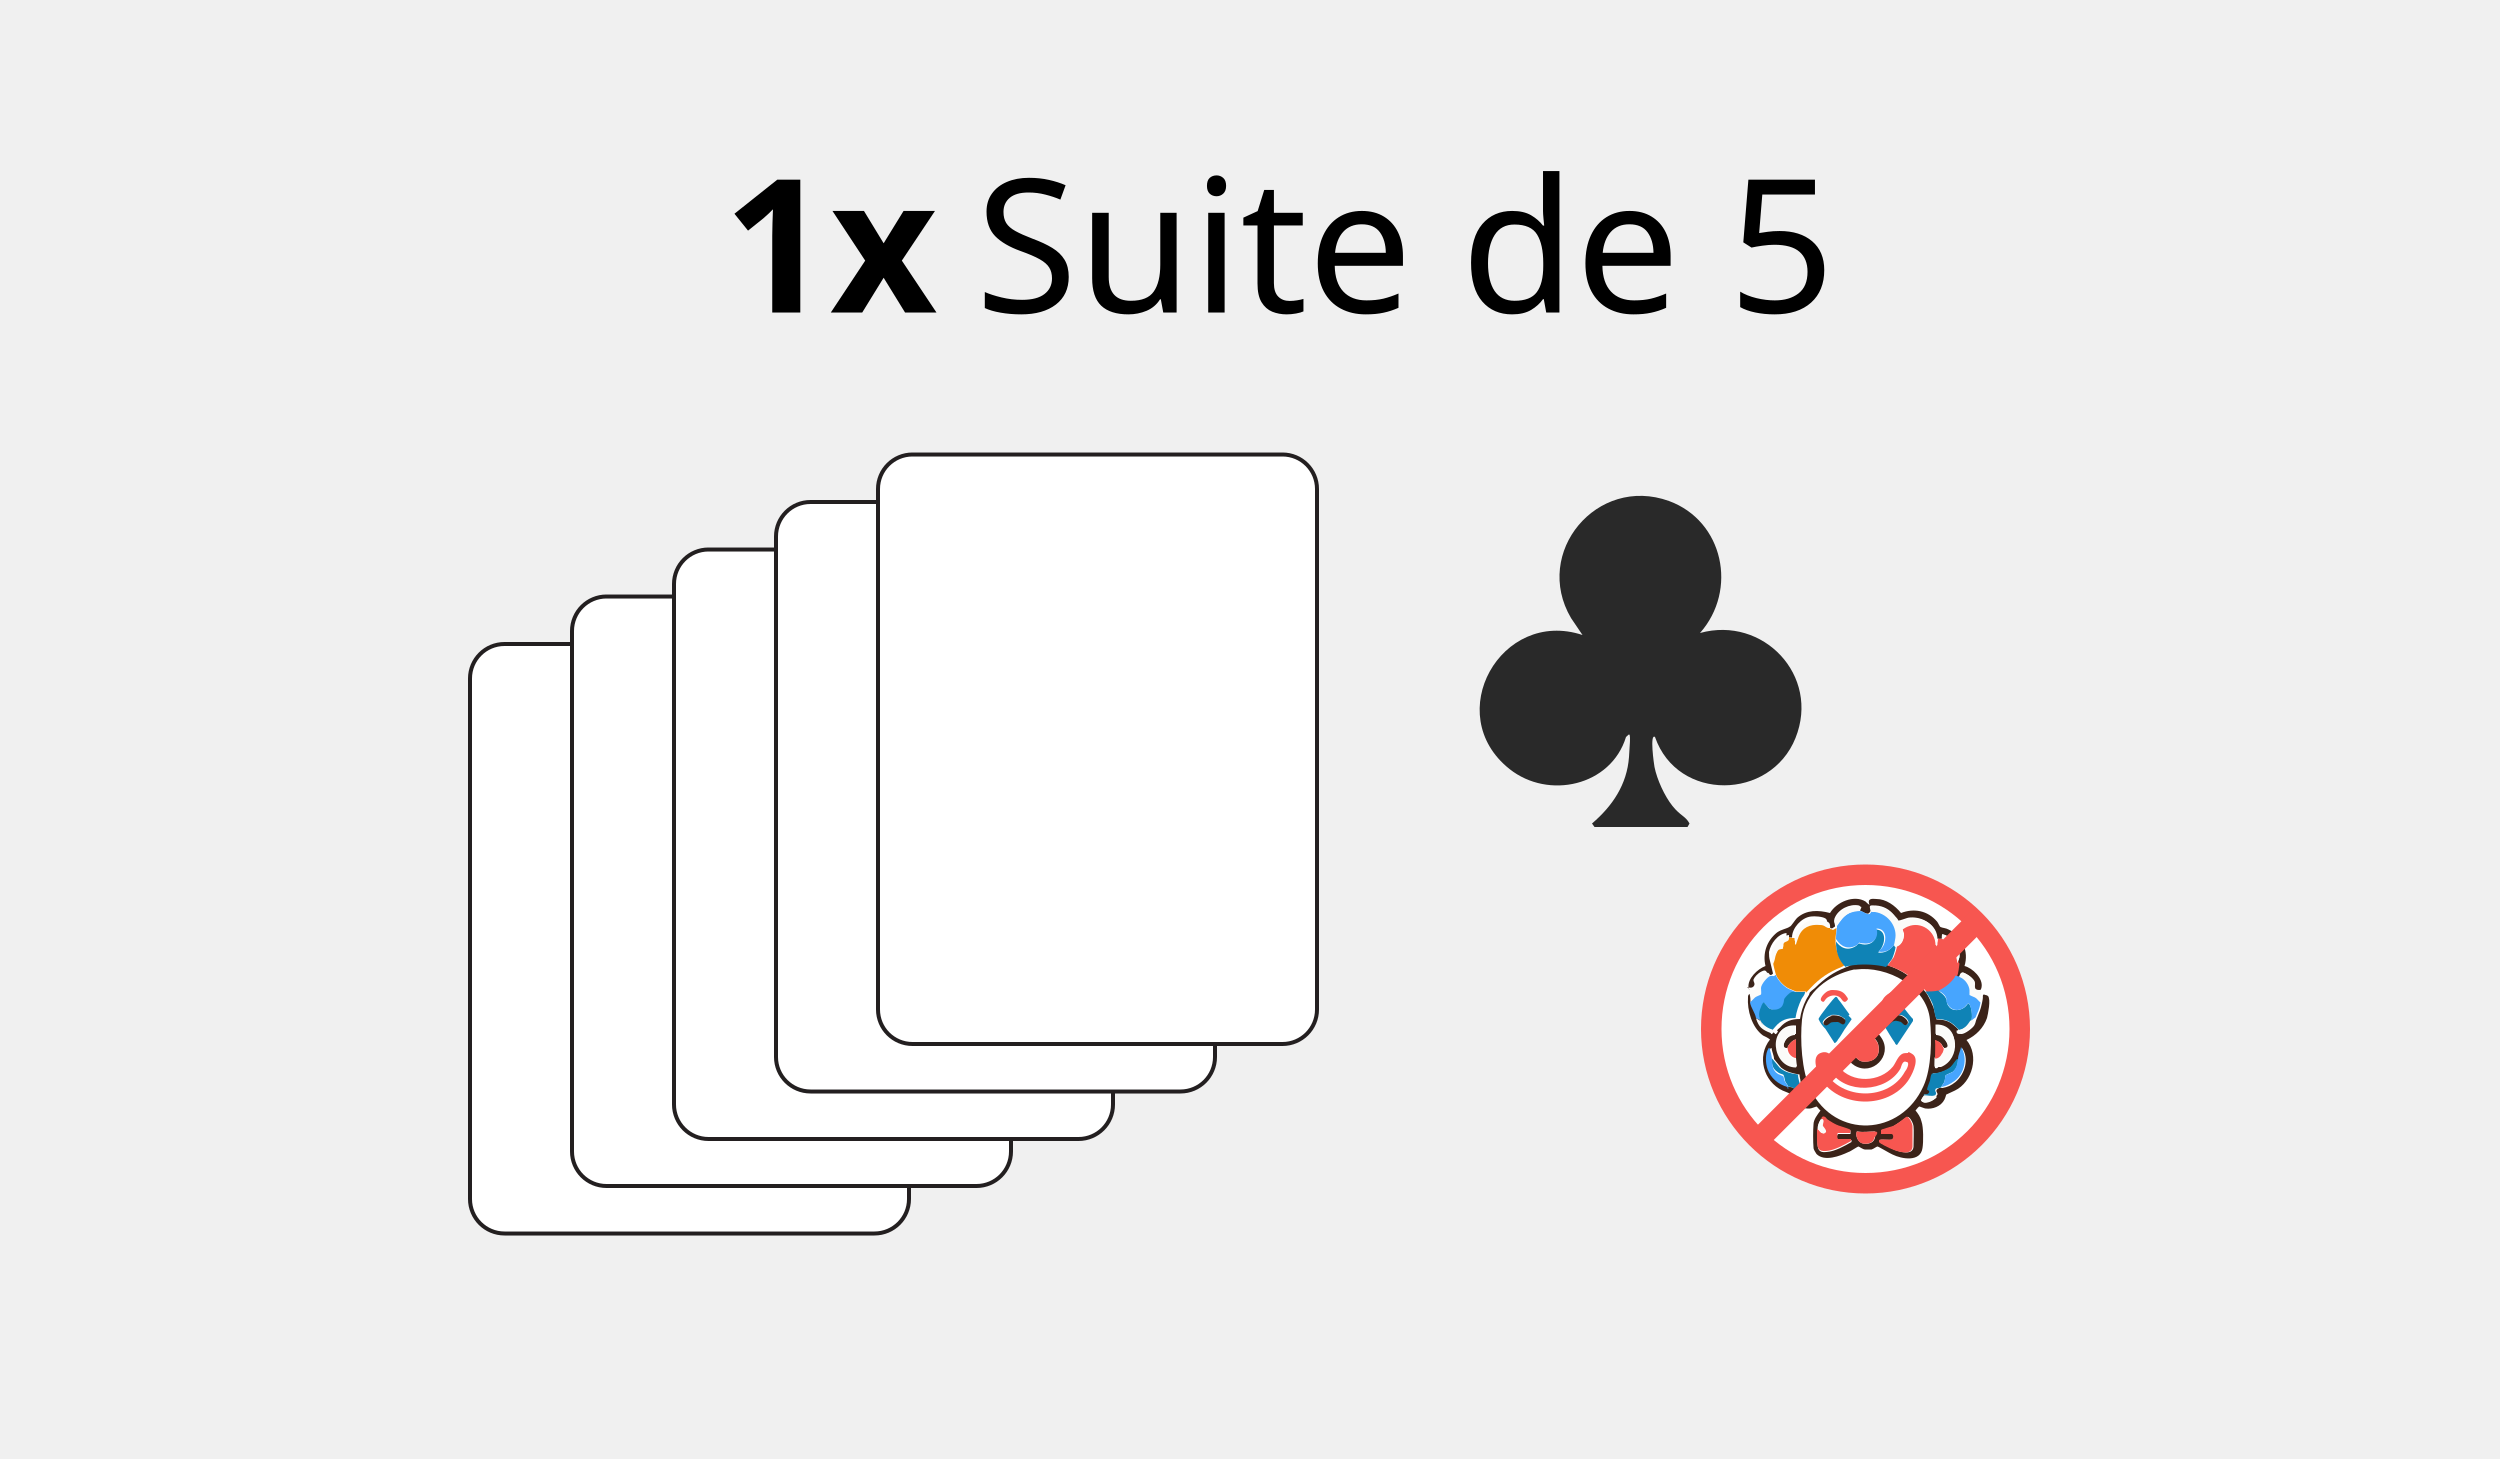
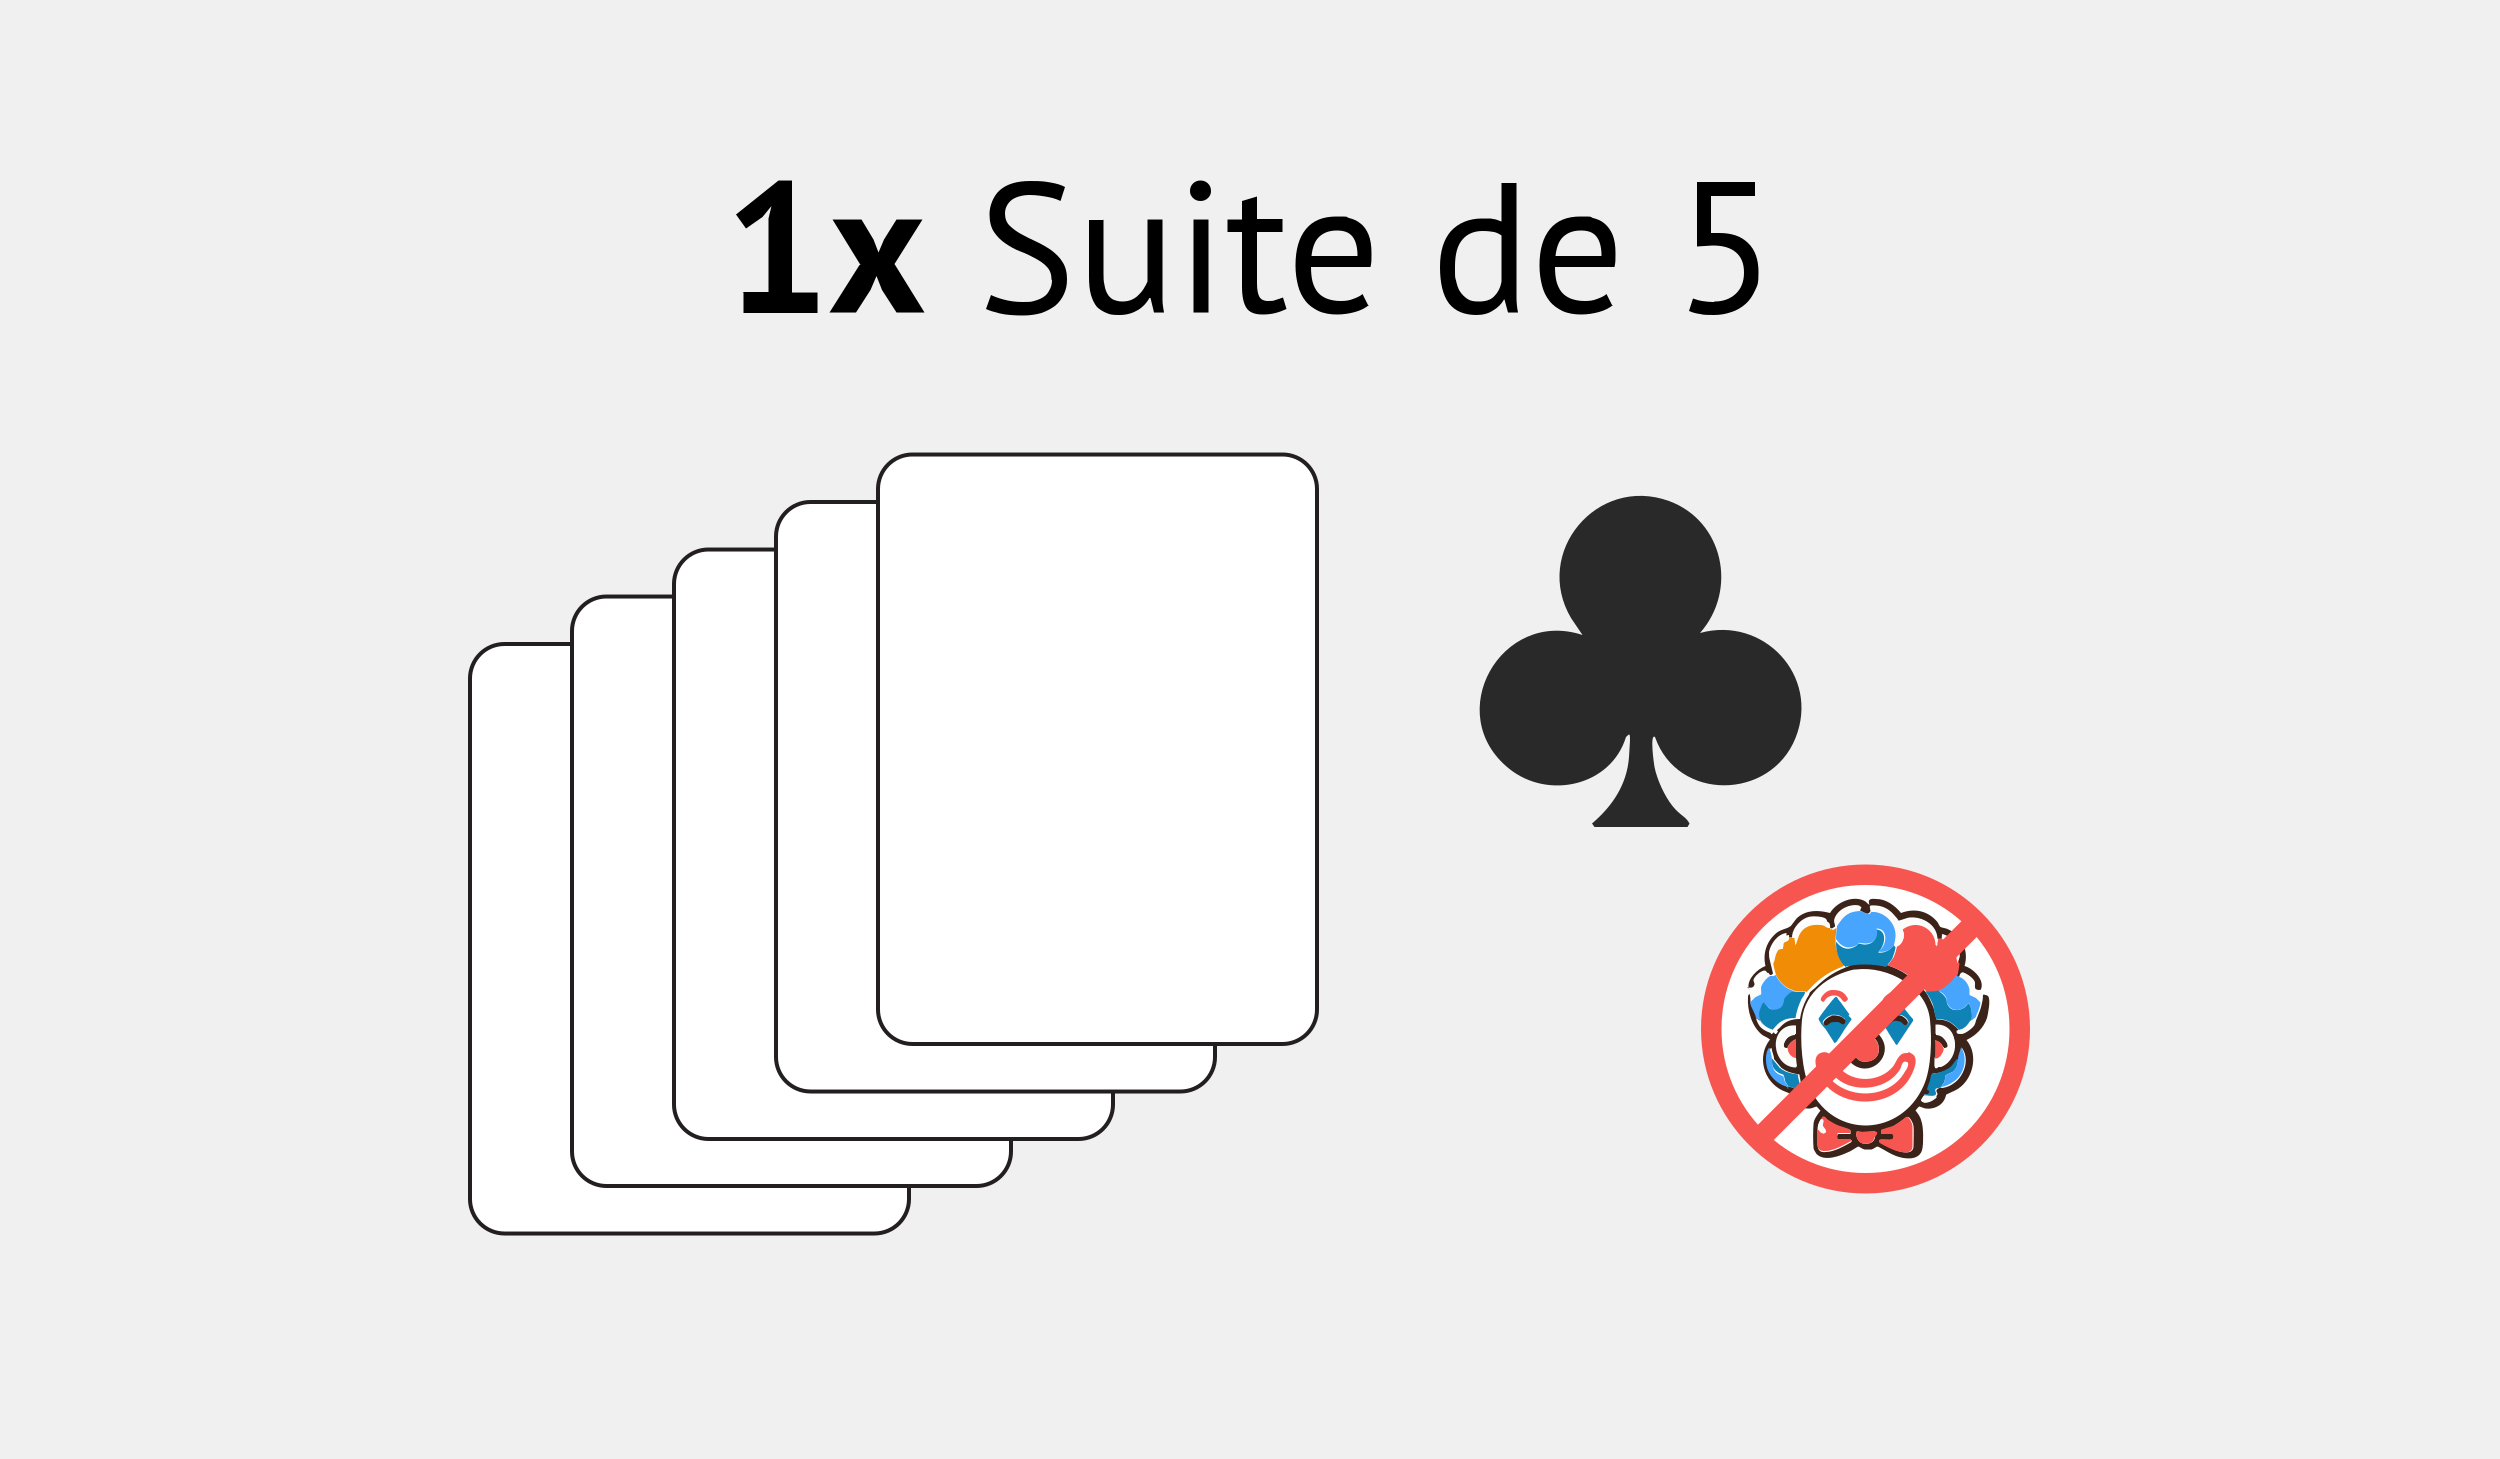
<svg xmlns="http://www.w3.org/2000/svg" id="Layer_1" version="1.1" viewBox="0 0 500 291.8">
  <g style="isolation: isolate;">
-     <text transform="translate(144.7 62.5)" style="font-family: PTSans-Bold, 'PT Sans'; font-size: 37.2px; font-weight: 700; isolation: isolate;">
-       <tspan x="0" y="0">1x</tspan>
-     </text>
-     <text transform="translate(185.4 62.5)" style="font-family: PTSans-Regular, 'PT Sans'; font-size: 37.2px; isolation: isolate;">
-       <tspan x="0" y="0" xml:space="preserve"> Suite de 5</tspan>
-     </text>
+     <g style="isolation: isolate;">
+       <path d="M148.5,58.4h5.2v-14.7l.6-2.5-1.8,2.2-3.3,2.3-2-2.8,8.5-6.8h2.7v22.4h5.1v4.1h-14.8v-4.1Z" />
+       <path d="M172.1,53l-5.6-9.1h5.8l2.4,4,1,2.6,1.1-2.6,2.5-4h5.2l-5.6,8.9,6,9.7h-5.6l-2.9-4.5-1.1-2.8-1.2,2.8-2.9,4.5h-5.3l6-9.5Z" />
+     </g>
+     <g style="isolation: isolate;">
+       <path d="M210.3,55.9c0-1-.3-1.9-.9-2.5-.6-.7-1.4-1.2-2.3-1.7-.9-.5-1.9-1-3-1.4-1.1-.4-2.1-1-3-1.6-.9-.6-1.7-1.4-2.3-2.3-.6-.9-.9-2.1-.9-3.6s.7-3.6,2.1-4.8c1.4-1.2,3.4-1.8,6-1.8s2.9.1,4.1.3c1.2.2,2.2.5,2.9.9l-.9,2.8c-.6-.3-1.4-.6-2.5-.8s-2.3-.4-3.7-.4-2.9.4-3.7,1.1-1.2,1.6-1.2,2.6.3,1.8.9,2.4c.6.6,1.4,1.2,2.3,1.7.9.5,1.9,1,3,1.5s2.1,1.1,3,1.7c.9.7,1.7,1.4,2.3,2.4.6.9.9,2.1.9,3.4s-.2,2.1-.6,3c-.4.9-1,1.7-1.7,2.3-.8.6-1.7,1.1-2.8,1.5-1.1.3-2.3.5-3.7.5s-3.4-.1-4.6-.4c-1.2-.3-2.2-.6-2.8-.9l1-2.8c.6.3,1.4.6,2.5.9s2.4.5,3.8.5,1.6,0,2.3-.2,1.3-.4,1.9-.8.9-.8,1.2-1.4c.3-.5.5-1.2.5-1.9Z" />
+       <path d="M220.7,43.9v10.6c0,1,0,1.8.2,2.5.1.7.3,1.3.6,1.8.3.5.6.8,1.1,1.1.5.2,1.1.4,1.8.4s1.3-.1,1.8-.3c.5-.2,1-.5,1.4-.9s.8-.8,1.1-1.3c.3-.5.6-1,.8-1.5v-12.4h3v13.3c0,.9,0,1.8,0,2.8s.2,1.8.3,2.5h-2l-.7-2.9h-.2c-.6,1-1.3,1.8-2.3,2.4s-2.2,1-3.7,1-1.9-.1-2.6-.4-1.4-.7-1.9-1.2c-.5-.6-.9-1.4-1.2-2.4-.3-1-.4-2.3-.4-3.8v-11.2h3Z" />
+       <path d="M238,38.2c0-.6.2-1.1.6-1.5s.9-.6,1.5-.6,1.1.2,1.5.6.6.9.6,1.5-.2,1-.6,1.4-.9.6-1.5.6-1.1-.2-1.5-.6-.6-.8-.6-1.4ZM238.7,43.9h3v18.6h-3v-18.6Z" />
+       <path d="M245.5,43.9h2.9v-3.7l3-.9v4.5h5.1v2.6h-5.1v10.3c0,1.3.2,2.2.5,2.7s.9.8,1.6.8,1.2,0,1.6-.2c.4-.1.9-.3,1.5-.5l.7,2.3c-.7.3-1.4.6-2.2.8-.8.2-1.6.3-2.6.3-1.5,0-2.6-.4-3.2-1.3-.6-.9-.9-2.3-.9-4.3v-10.9h-2.9v-2.6Z" />
+       <path d="M273.8,61c-.7.6-1.7,1.1-2.8,1.4-1.1.3-2.3.5-3.6.5s-2.6-.2-3.7-.7c-1-.5-1.9-1.1-2.6-2-.7-.9-1.2-1.9-1.5-3.1-.3-1.2-.5-2.5-.5-4,0-3.2.7-5.6,2.1-7.3,1.4-1.7,3.4-2.5,6.1-2.5s1.7,0,2.5.3c.8.2,1.6.5,2.3,1.1.7.5,1.2,1.3,1.6,2.2.4,1,.6,2.2.6,3.8s0,1.7-.2,2.7h-11.9c0,1.1.1,2.1.3,2.9.2.8.6,1.6,1,2.1.5.6,1.1,1,1.8,1.3.8.3,1.7.5,2.8.5s1.7-.1,2.5-.4c.8-.3,1.5-.6,1.9-1l1.1,2.2ZM267.4,46.1c-1.5,0-2.6.4-3.5,1.2-.9.8-1.4,2.1-1.6,3.9h9.2c0-1.9-.4-3.2-1.1-4s-1.7-1.1-3.1-1.1Z" />
+       <path d="M303.3,56.1c0,1.3,0,2.4,0,3.4,0,1,.1,2,.3,3h-2l-.7-2.6h-.1c-.5.9-1.2,1.6-2.2,2.2-.9.6-2,.9-3.3.9-2.5,0-4.3-.8-5.5-2.3-1.2-1.6-1.8-4-1.8-7.3s.8-5.6,2.2-7.2c1.5-1.6,3.6-2.5,6.2-2.5s1.6,0,2.2.1c.5,0,1.1.3,1.7.5v-7.7h3v19.6ZM295.8,60.3c1.3,0,2.3-.3,3-1,.7-.7,1.3-1.7,1.5-3v-9.2c-.4-.3-1-.6-1.5-.7-.6-.1-1.3-.2-2.3-.2-1.7,0-3.1.6-4,1.7-1,1.1-1.5,2.9-1.5,5.4s0,2,.2,2.8c.2.9.4,1.6.8,2.2.4.6.9,1.1,1.5,1.5.6.4,1.3.5,2.2.5Z" />
+       <path d="M322.6,61c-.7.6-1.7,1.1-2.8,1.4-1.1.3-2.3.5-3.6.5s-2.6-.2-3.7-.7c-1-.5-1.9-1.1-2.6-2-.7-.9-1.2-1.9-1.5-3.1-.3-1.2-.5-2.5-.5-4,0-3.2.7-5.6,2.1-7.3s3.4-2.5,6.1-2.5,1.7,0,2.5.3c.8.2,1.6.5,2.3,1.1s1.2,1.3,1.6,2.2c.4,1,.6,2.2.6,3.8s0,1.7-.2,2.7h-11.9c0,1.1.1,2.1.3,2.9s.6,1.6,1,2.1c.5.6,1.1,1,1.8,1.3.8.3,1.7.5,2.8.5s1.7-.1,2.5-.4c.8-.3,1.5-.6,1.9-1l1.1,2.2ZM316.2,46.1c-1.5,0-2.6.4-3.5,1.2s-1.4,2.1-1.6,3.9h9.2c0-1.9-.4-3.2-1.1-4-.7-.8-1.7-1.1-3.1-1.1Z" />
+       <path d="M342.9,60.3c1.7,0,3.1-.5,4.2-1.5s1.7-2.4,1.7-4.3-.6-3.2-1.7-4.1-2.6-1.3-4.6-1.3l-3.1.2v-12.9h11.6v2.8h-8.8v7.4h1.6c2.5,0,4.4.6,5.8,2,1.4,1.3,2.1,3.3,2.1,5.8s-.2,2.6-.7,3.7c-.5,1.1-1.1,2-1.9,2.7-.8.7-1.8,1.3-2.8,1.6-1.1.4-2.3.6-3.5.6s-2.1,0-2.8-.2c-.8-.1-1.5-.3-2.2-.6l.8-2.5c.6.2,1.2.4,1.8.5s1.5.2,2.4.2Z" />
+     </g>
  </g>
  <g>
    <g>
      <g>
        <circle cx="373.1" cy="205.8" r="31.8" style="fill: #fff;" />
        <g>
          <path d="M377.2,193c2.9.7,6.1,3,7.9,5.4.6.7,1.2,2.2,1.6,3.1.2.7.4,1.6.6,2.4,1.2,0,2.4.2,3.4,1.1,1,.8.8.8,1.1,1.1s0,.7.5.7c.7,0,2.3-1.2,2.6-1.8s.2-.8.5-1.4c.5-1.3.7-1.6,1-3s.1-1.1.2-1.6c0,0,.1-.2.5,0q.2,0,.5.2c.6.7,0,3.6-.2,4.4-.7,2-2.2,3.5-4.1,4.4,2.6,3.1,1.2,8.4-2.3,10.1s-1.7.6-1.7.6c0,0-.2.8-.4,1.2-.7,1.4-2.4,2-3.8,1.8-.2,0-1.1-.4-1.2-.4-.2,0-.7.7-.8.8.5.6,1,1.3,1.2,2.2.4,1.1.4,4.1.2,5.3-.4,2.9-4.2,2.2-6,1.3-.5-.2-2.8-1.6-3-1.6s-.8.5-1.2.6h-1.3c-.4,0-1.2-.6-1.3-.6-.2,0-1.6,1-2,1.1-1.7.8-4.8,2-6.4.4-.2-.4-.6-.8-.6-1.3-.1-1-.1-3.6,0-4.6,0-1,.8-2,1.4-2.8-.2-.1-.7-.8-.8-.8s-1,.4-1.3.4c-1.4.1-2.8-.5-3.6-1.7-.2-.4-.4-1.2-.5-1.3s-1.2-.5-1.4-.6c-3.8-1.8-5.2-6.8-2.5-10.2-.5-.4-1-.6-1.4-.8-2.2-1.6-3.2-5-3-7.7,0-.6.4-.7,1-.7.1.7,0,1.1.2,1.9.1,1.1.8,2,1.2,3.1.5,1.9,1.1,2.2,2.9,2.9,0,0,.1.5.5,0s0-.4,0-.5.5-.5.6-.6c1.1-1.3,2.3-1.7,4-1.7.2-1.4.6-2.6,1.2-3.8.2-.5.7-1,.7-1.4h0c0-.1.8-.8,1.1-1,1.9-1.9,3.6-3.1,6.1-4.1s.5-.2.7-.4,1.7-.2,1.9-.4c1.9-.2,4.3,0,6.2.4h0l-.5-.2ZM370.8,193.9c-4.9,1.1-9.8,4.4-10.4,10-.4,4-.1,10.3,1.7,14,4.9,10,18.1,9.4,22.6-.7,1.6-3.5,1.7-9.4,1.3-13.2-.6-6.7-8.6-10.9-14.8-10.1h-.4ZM387,211.8c0,.6-.1,1.2,0,1.8.5.2.6-.2.7-.2h.5c4-1.6,3.8-8.3-1-8.2v1.8s.7,0,1.2.4c.7.5,2,2.4.5,2.5,0-.1-.6-1.1-.7-1.2s-.8-.6-1-.5v3.7h-.2ZM357.5,209.6c-1.2.1-.7-1.2-.2-1.8.4-.6,1.3-1.1,1.9-1v-1.7c-5.5-.5-4.8,8.2.2,8.2,0,0-.2-1.4-.2-1.7v-3.7c-.6,0-1.7,1.2-1.7,1.7h0ZM391.6,211.8c-.5.4-.8,1.1-1.3,1.6-1,.8-2.4,1.3-3.7,1.3-.2.5-.2,1-.4,1.4,0,.4-.7,1.7-.6,1.8s.5,0,.4.6-.6.4-1,.4-.1.1-.1.2c-.2.1-.7.7-.6,1s.5.4.6.4c.6,0,1.8-.5,2.2-.8s.1-.2.2-.5.2-.1.2-.4-.5-.6,0-1,.7-.2,1-.2c1.1-.2,1.7-.5,2.6-1.2,1.9-1.6,2.8-4.7,1.3-6.8,0,.8-.5,1.6-.6,2.4h-.2ZM357.5,217.4h.2c.4,0,1.2,0,1.2.6s-.4.5,0,1.1c.2,1,2,1.6,2.9,1.1.5-.2-.4-1.1-.7-1.2-.5-.2-1,0-.7-.8s.2,0,.2-.1c.1-.2-.5-1.6-.5-1.9s-.2-.8-.2-1.3c-1.3-.2-2.6-.5-3.7-1.4l-1.4-1.7c0-.7-.4-1.4-.5-2.2-.2,0-.1,0-.2.1-.7,1-.6,3-.2,4.1.6,1.8,2.2,3.2,4,3.6h-.2ZM364.2,223.8c-.5.7-.7,1.3-.7,2.2v2.4c0,1.4.2,2.2,1.8,2,1.7-.1,3.6-1.2,5-2v-.4h-2.6c-.4,0-.4-1.2,0-1.2h2.4v-.7s-1.9-.7-2.3-.8c-.6-.2-1.7-.8-2.2-1.2s-.5-.6-.7-.6c-.4,0-.4.4-.6.5h-.1ZM376.2,226.8h2.3c.5,0,.5.8,0,1.1-.5.2-2.3-.1-2.5.1s0,.2,0,.4,2.6,1.4,3,1.6c1.1.4,3.5,1.1,3.7-.6,0-.8.1-3.5,0-4.2s-.8-2-1.3-1.8c-.8.6-1.8,1.3-2.6,1.8s-2.3.7-2.4.8,0,.6,0,.8h-.1ZM371.4,226.3c-.4.8.2,2.2,1.2,2.4s2.2-.1,2.4-1.2c0-.2.2-1.1,0-1.2-1.2,0-2.3.2-3.5,0h-.1Z" style="fill: #3b2319;" />
          <path d="M349.9,198s-.2-.2-.2-.5c-.2-1.8,1.8-3.7,3.4-4.3-.6-2.5.2-5,2.3-6.7,1-.7,1.9-.7,2.6-1.2.2,0,1-1.3,1.4-1.7,1.9-1.7,4.3-1.6,6.6-1,1.3-2.2,4.8-3.7,7.1-2.3.2.2.5.5.8.7-.5-1.3.4-1.3,1.4-1.2,1.9,0,3.7,1.3,4.9,2.8,2.6-1,5.3-.5,7.2,1.7.2.2.5,1,.7,1.1.4.2,1.1.2,1.6.5,2.8,1.3,4.1,4.4,3.2,7.3,1.6.4,3.8,2.5,3.4,4.3,0,.2-.2.4-.2.5-1.9.2-1-.8-1.3-1.8-.2-.5-1.1-1.2-1.6-1.4-.8-.5-1.1-.4-1.4.6-.2,0-.6,0-.8-.2.2-.7.4-1.8.5-2.6s.4-.8.4-1.4c0-1.9-1.6-4-3.5-4.3,0,.2-.1.6,0,.8-.4.1-.7.1-1.1,0,0-2.8-2.8-4.4-5.3-4.2-.7,0-1.9.7-2.5.6,0,0-.7-1-.8-1.2-.8-1-2-1.7-3.5-1.8s-1.3,0-1.1,1.1c0,0-.2.4-.4.5-.6.2-1.2-.5-1.9-.6-.1-.5.5-.8,0-1-1.8-.4-4.2.7-4.9,2.6-.2.7,0,.7.1,1.4v.2c-.4.2-.5.6-1.1.2s-.2-.2-.2-.2c-.4-.5-.1-1.3-.6-1.6-.6-.4-2.2-.5-2.9-.4-1.9.2-3.8,2.3-3.8,4.2-.4,0-.7,0-1.1-.2v-.7c-1.8.2-3.2,2.2-3.5,3.8,0,.7,0,1.1.2,1.8s.4,1.8.6,2.5c-.4.5-.6.2-1,.2-.4-.8-.5-1-1.3-.6s-1.4,1.1-1.6,1.6c-.1.5.5.8,0,1.4-.4.4-1,.2-1.3.1h0l.5.5Z" style="fill: #3b2319;" />
          <path d="M354.2,195.3c-.7,0-1.8,1.7-1.9,2.4s0,1.2,0,1.3-1.1.4-1.2.6l-1,1c0-.7,0-1.1-.2-1.9s0-.7,0-.8c.5.1,1,.2,1.3-.1s0-1,0-1.4c.1-.5,1.2-1.4,1.6-1.6.8-.4,1-.4,1.3.6h.1Z" style="fill: #fbfbf9;" />
          <path d="M391.9,195.4c.4-1,.5-1.1,1.4-.6s1.3,1,1.6,1.4c.4.8-.6,1.9,1.3,1.8,0,.1.1.6,0,1s-.1,1.1-.2,1.6c-.4-.2-.7-.7-1.1-1s-1-.4-1.1-.5,0-.7,0-1c0-1.1-1-2.3-2-2.6h.1Z" style="fill: #fbfbf9;" />
          <path d="M366,185.6s0,.2.2.2c.5.4.6,0,1.1-.2,0,.8-.2,1.4-.2,2.4,0,1.9.6,3.6,1.9,5-.2,0-.2.2-.7.4-2.5,1-4.3,2.2-6.1,4.1s-.8.8-1,.8,0,0,0,0h-2l-1.2-.5c-1.1-.4-2.3-1.7-2.8-2.8-.2-.7-.5-1.8-.6-2.5.2-.5.2-1.1.5-1.6s.4-1,.5-1.1c.2-.4.8-.2,1-.4s0-.6.1-1c.2-.5,1.1-.4,1.1-1,.2.2.7.2,1.1.2,0,0,0,.6.1.6l.2.2s.5-1.3.5-1.6c.8-1.9,2.4-2.6,4.3-2.4.7,0,1,.4,1.6.6s.4,0,.4,0h0v.2Z" style="fill: #f08c06;" />
          <path d="M379.1,189.2c1.2-.1,1.8-1.4,1.7-2.5,0-.2-.4-.8-.2-1s.8-.6,1.1-.6c2.6-1.1,5.4,1,5.5,3.7.2,0,.4-.7.4-1.1.4.1.7.1,1.1,0,0,.2,1.4,1.2,1.7,1.6.7.8,1.1,1.9,1.3,2.9,0,.1,0,.4.2.5-.1.7-.2,1.9-.5,2.6-.4,1.1-2.3,2.6-3.4,3-.8.2-1.8.2-2.6.2-1.7-2.4-5-4.6-7.9-5.4l1.2-1.6c.2-.4.7-1.9.7-2.3h-.2Z" style="fill: #f75650;" />
          <path d="M367,188c1,1.6,2.5,2.3,4.2,1.2.2-.1.4-.5.6-.5s.6.2,1,.2c1.8.1,2.8-1.3,2.3-3,2.2,0,2,2.6,1,4s-.5.4-.6.6c1.4.2,2.4-.4,3.2-1.4s.2,0,.2,0c0,0,.2.2.2.4,0,.4-.5,1.9-.7,2.3l-1.2,1.6c-1.9-.5-4.3-.6-6.2-.4-.2,0-1.8.2-1.9.4-1.4-1.4-1.9-3-1.9-5h0v-.2Z" style="fill: #0f83b6;" />
          <path d="M355.2,195.1c.5,1.1,1.7,2.4,2.8,2.8l1.2.5h-.7c-.5.1-1.2,1-1.3,1.4s0,1-.2,1.4c-.5.8-2,1.1-2.9.6s-1.1-1.2-1.2-1.2c-.2,0-.7,1.2-.7,1.4-.1.6,0,1.4,0,2-.5,0-.6-.2-1-.4-.2-1.1-1-2-1.2-3.1l1-1c.2-.2,1.1-.5,1.2-.6s0-1,0-1.3c0-.7,1.3-2.3,1.9-2.4s.6.2,1-.2h.2Z" style="fill: #47a5fe;" />
          <path d="M359,198.4h2c0,.6-.5,1-.7,1.4-.6,1.3-1,2.5-1.2,3.8-1.7,0-2.9.4-4,1.7s-.6.6-.6.6c-1-.2-2.2-1.1-2.5-2s-.2-1.4,0-2,.5-1.3.7-1.4.8,1,1.2,1.2c.8.5,2.2.2,2.6-.6s.2-1.1.4-1.4,1-1.2,1.4-1.3.5,0,.7,0h-.1Z" style="fill: #0f83b6;" />
          <path d="M387.7,198.2c.7.5,1.2.8,1.6,1.7.1.5.1,1,.4,1.3.7,1.2,2.6,1,3.5,0s.1-.7.5-.5c.7.5.8,2.6.6,3.4,0,0-.4.6-.5.7-.6.6-1.2,1.1-2,1.2-.1-.2-.8-.8-1.1-1.1-1-.8-2-1.1-3.4-1.1-.4-.7-.4-1.6-.6-2.4-.2-1-1-2.3-1.6-3.1.8,0,1.8,0,2.6-.2h0Z" style="fill: #0f83b6;" />
          <path d="M391.9,195.4c1.1.4,1.9,1.6,2,2.6v1s.8.4,1.1.5c.4.2.7.7,1.1,1-.2,1.4-.5,1.7-1,3-.2.1-.4.4-.6.5s-.2,0-.2,0c.2-.7,0-2.8-.6-3.4l-.5.5c-.8,1.1-2.6,1.3-3.5,0s-.2-1-.4-1.3c-.2-.8-.8-1.2-1.6-1.7,1.1-.4,3-1.9,3.4-3,.2.2.6.1.8.2h-.1Z" style="fill: #47a5fe;" />
          <path d="M376.2,226.8v-.8c0-.1,2-.7,2.4-.8,1-.5,1.8-1.2,2.6-1.8.5-.4,1.3,1.4,1.3,1.8v4.2c-.2,1.7-2.6,1-3.7.6s-3-1.4-3-1.6v-.4c.2-.2,2,0,2.5-.1.5-.2.4-1.1,0-1.1h-2.3.1Z" style="fill: #f75650;" />
          <path d="M364.2,223.8c.1-.2.2-.6.6-.5s.5.5.7.6c.6.4,1.6,1,2.2,1.2s2.2.7,2.3.8c.2.2,0,.6,0,.7h-2.4c-.2,0-.2,1.2,0,1.2h2.6v.4c-1.4.8-3.4,1.9-5,2-1.6.1-1.7-.6-1.8-2v-2.4c.5.1.7,1.2,1.4.7.6-.4-.4-1.1-.4-1.4s.7-1.4-.4-1.4h.1Z" style="fill: #f75650;" />
          <path d="M388.8,209.6c1.6,0,.2-2-.5-2.5-.4-.2-1.2-.2-1.2-.4v-1.8c4.9-.2,4.9,6.6,1,8.2h-.5c-.1,0-.2.4-.7.2v-1.8c.6,0,1.2-.5,1.4-1s.4-1,.4-1.1h.1Z" style="fill: #fbfbf9;" />
          <path d="M359,211.8c0,.2.4,1.6.2,1.7-4.9,0-5.8-8.6-.2-8.2v1.7c-.7,0-1.6.5-1.9,1-.4.6-.8,1.9.2,1.8,0,.2.2,1.1.4,1.2.2.5.8.7,1.3.8h0Z" style="fill: #fbfbf9;" />
          <path d="M354.5,211.8l1.4,1.7c1.1,1,2.4,1.2,3.7,1.4,0,.5.1.8.2,1.3s.7,1.7.5,1.9-.2,0-.2.1c-.2.8.2.7.7.8-.6.5-1.4.1-2,0-.2-.7,0-.6,0-1.1s-.7-.5-1.2-.6c-.1-.5-.5-.7-.6-1.2s-.2-1.1-.4-1.2-.8-.2-1.1-.5c-1.2-.8-1.1-1.8-1.2-3h0v.2Z" style="fill: #0f83b6;" />
          <path d="M391.6,211.8h0c0,1.1-.2,1.9-1.1,2.6-.4.2-1.4.6-1.4.7s-.1.8-.2,1.2c-.2.5-.5.7-.7,1.2-.2,0-.8.2-1,.2-.4.5.1.7,0,1,0,.2-.1.2-.2.4-.7.2-1.6,0-2.3,0,0,0,0-.1.1-.2.4,0,.8,0,1-.4s-.4-.5-.4-.6c0-.2.5-1.6.6-1.8.1-.5.1-1,.4-1.4,1.2,0,2.8-.6,3.7-1.3.5-.5,1.2-1.6,1.3-1.6h.2Z" style="fill: #0f83b6;" />
          <path d="M388.2,217.5c.2-.5.5-.7.7-1.2,0-.2.2-1.1.2-1.2s1.1-.5,1.4-.7c.7-.6,1-1.6,1.1-2.5h0c0-1,.5-1.7.6-2.5,1.4,2.2.7,5.3-1.3,6.8-1,.7-1.6,1-2.6,1.2h-.1Z" style="fill: #47a5fe;" />
          <path d="M357.5,217.4c-1.8-.5-3.4-1.8-4-3.6-.4-1.1-.5-3.1.2-4.1,0,0,0-.2.2-.1.2.7.4,1.4.5,2.2.1,1.2,0,2.2,1.2,3,.2.1,1,.4,1.1.5,0,.1.2,1,.4,1.2s.5.7.6,1.2h-.2v-.2Z" style="fill: #47a5fe;" />
          <path d="M371.4,226.3c1.2.2,2.3,0,3.5,0s.1,1,0,1.2c-.2,1.1-1.4,1.4-2.4,1.2s-1.4-1.6-1.2-2.4h.1Z" style="fill: #f75650;" />
          <path d="M357.5,209.6c0-.5,1-1.7,1.7-1.7v3.7c-.5,0-1-.4-1.3-.8s-.4-1.1-.4-1.2h0Z" style="fill: #f75650;" />
          <path d="M388.8,209.6s-.2,1-.4,1.1c-.2.5-.8,1.1-1.4,1,0-1.2.1-2.5,0-3.7.1-.1.8.4,1,.5s.7,1.1.7,1.2h.1Z" style="fill: #f75650;" />
          <path d="M391.6,206c.8,0,1.6-.6,2-1.2s.5-.7.5-.7h.2c.2-.1.5-.4.6-.5-.1.5,0,.8-.5,1.4s-1.9,1.9-2.6,1.8-.4-.6-.5-.7h.2Z" style="fill: #fbfbf9;" />
          <path d="M352.1,204.1c.2,1,1.6,1.8,2.5,2v.5c-.4.5-.4,0-.5,0-1.7-.7-2.3-1.1-2.9-2.9.4,0,.5.5,1,.4h-.1Z" style="fill: #fbfbf9;" />
          <path d="M364.2,223.8c1,0,.2,1.1.4,1.4s1,1.1.4,1.4c-.6.5-.8-.6-1.4-.7,0-.8.2-1.4.7-2.2h0Z" style="fill: #fbfbf9;" />
          <path d="M358.9,219.2c.7,0,1.4.4,2,0,.4.1,1.2,1,.7,1.2-.8.5-2.5-.1-2.9-1.1h.1Z" style="fill: #fbfbf9;" />
          <path d="M387.2,219.2c0,.1,0,.2-.2.5-.4.5-1.6,1-2.2.8s-.6-.4-.6-.4c0-.2.5-.8.6-1,.7,0,1.6.2,2.3,0h.1Z" style="fill: #fbfbf9;" />
          <path d="M361.1,198.3h-.4c0-.1.2,0,.4,0Z" style="fill: #47a5fe;" />
          <path d="M372,182.2c.7,0,1.3.8,1.9.6.1,0,.4-.5.4-.5h1c2.5.5,4.4,3,4,5.6,0,0-.2.8-.2,1s-.1,0-.2,0c-.8,1.1-1.9,1.7-3.2,1.4,0-.2.5-.4.6-.6,1.1-1.3,1.2-4-1-4,.5,1.7-.5,3.1-2.3,3s-.7-.2-1-.2-.4.4-.6.5c-1.7,1-3.2.4-4.2-1.2,0-1,.1-1.6.2-2.4v-.2c.7-1,1.3-2,2.5-2.6s1.7-.6,2.3-.5h-.1Z" style="fill: #47a5fe;" />
          <path d="M374.3,182.4c-.2-1.2-.1-1.2,1.1-1.1s2.5.8,3.5,1.8.7,1.1.8,1.2c.5.1,1.8-.6,2.5-.6,2.5-.2,5.3,1.3,5.3,4.2s-.1,1-.4,1.1c0-2.8-2.9-4.8-5.5-3.7-.1,0-1,.5-1.1.6s.2.7.2,1c.1,1.1-.5,2.4-1.7,2.5,0,0-.1-.2-.2-.4,0,0,.2-.8.2-1,.6-2.5-1.3-5.2-4-5.6h-1,.1Z" style="fill: #fbfbf9;" />
          <path d="M366,185.6h-.4c-.6-.2-.7-.6-1.6-.6-2-.2-3.6.5-4.3,2.4s-.5,1.6-.5,1.6l-.2-.2v-.6c-.1-1.9,1.7-4.1,3.7-4.2.7,0,2.2,0,2.9.4s.2,1.2.6,1.6h0l-.2-.2Z" style="fill: #fbfbf9;" />
          <path d="M372,182.2c-.5,0-1.8.2-2.3.5-1.2.6-1.8,1.6-2.5,2.6,0-.7-.5-.7-.1-1.4.6-1.8,3-3,4.9-2.6.6,0,0,.5,0,1h0Z" style="fill: #fbfbf9;" />
          <path d="M391.6,192.6c-.2,0-.2-.2-.2-.5-.2-1.1-.6-2.2-1.3-2.9s-1.7-1.3-1.7-1.6.1-.6,0-.8c1.9.4,3.4,2.4,3.5,4.3,0,.6-.2,1-.4,1.4h.1Z" style="fill: #fbfbf9;" />
          <path d="M354.5,192.6c0-.7-.2-1.1-.2-1.8.1-1.8,1.7-3.6,3.5-3.8v.7c0,.7-.8.5-1.1,1s0,.8-.1,1-.7,0-1,.4-.4.8-.5,1.1c-.1.5-.2,1.1-.5,1.6h-.1Z" style="fill: #fbfbf9;" />
          <path d="M381.7,210.6c-.2,0-.8,0-1.1.1-1,.4-1.4,1.8-2,2.6-2.6,3.2-8.2,3.4-10.8.1-.8-1.1-1.6-3.4-3.4-2.9-2.5.6-.8,4.4.1,5.8,4,5.3,13,5.4,17,0,.8-1.1,2.3-4,1.3-5.2-.1-.2-.8-.6-1.1-.7h-.1Z" style="fill: #f75650;" />
          <path d="M369.7,203.1c.1.2.7.6.6.8-.5.7-1,1.4-1.4,2s-.8,1.4-1.3,2c0,.1-.5.8-.7.7l-1.8-2.8c-.6-.6-1.1-1.3-1.4-2,.2-.6,3.1-4.3,3.4-4.4s.4.2.5.4c.7.8,1.6,2.2,2.3,3.1h0ZM366.2,203.1c-.6,0-2.3,1.3-1.4,1.8.5.4.8-.4,1.3-.5.5-.2,1-.2,1.4-.1.5,0,1.1,1,1.4.2s0-.8-.5-1.1c-.6-.5-1.6-.5-2.3-.4h0Z" style="fill: #0f83b6;" />
          <path d="M376.3,204.3s-.2-.2-.2-.5c0-.6.7-.8.8-1.4.5-.6.8-.7,1.1-1.4.2,0,.4-.2.4-.4h0c0-.2.6-1.1.8-1s2.8,3.7,3.4,4.2v.4l-3.2,4.8c-.1,0-.4-.2-.4-.4-.7-1-1.4-2.2-2-3.2l-.6-1h0ZM377.5,203.6c-.2.2-.6,1,0,1.1.7.2,1-1.2,2.8-.4.5.2.7,1,1.2.5.7-.6-.7-1.7-1.3-1.8-.7-.1-2,0-2.6.5h0Z" style="fill: #0f83b6;" />
          <path d="M372.1,205.9c1.8-.2,3.2,0,4.2,1.7,2.3,3.5-1.8,7.7-5.4,5.5-2.8-1.7-2.2-6.6,1.2-7.1h0ZM371.4,207.8h-.2c-.4.2-.7,1.4-.7,1.9,0,1.1,1,2.5,2,2.6,2.2.2,3.6-1,3.2-3.1-.2-1.7-2-2.5-3.5-2-.5.1-.5.2-.7.6h-.1Z" style="fill: #3b2319;" />
          <path d="M378.8,198c.6,0,1.6.2,2,.6s1.2,1.2.7,1.7-1-.6-1.4-.8-1.4-.4-1.9,0c-.5.2-1,1.6-1.6,1s1.3-2.2,2.2-2.2h0v-.2Z" style="fill: #f75650;" />
          <path d="M366.6,198c1,0,1.9.2,2.5,1s.6.8.2,1.2c-.6.6-1-.5-1.3-.7-.7-.6-1.8-.5-2.5,0s-.6,1.2-1.2.7.8-1.8,1.3-2,.6-.2.8-.2h.1Z" style="fill: #f75650;" />
          <path d="M366.2,203.1c.7-.1,1.7,0,2.3.4s.7.6.5,1.1c-.4.7-1-.1-1.4-.2-.5,0-1.1,0-1.4.1-.4.2-.7.8-1.3.5-.8-.5.8-1.7,1.4-1.8h0Z" style="fill: #3b2319;" />
          <path d="M377.5,203.6c.6-.6,1.8-.7,2.6-.5.5.1,2,1.2,1.3,1.8-.5.4-.8-.2-1.2-.5-.6-.2-1.2-.4-1.8,0s-.4.6-1,.4-.2-.8,0-1.1h0Z" style="fill: #3b2319;" />
          <path d="M371,208c.2-.4.7-.7,1.2-.8,1.6-.5,3.2.4,3.5,2,.4,2.2-1.1,3.4-3.2,3.1-1.1-.1-2-1.6-2-2.6s.4-1.7.7-1.9.2,0,.2,0c-.5.7-.5,1.7.6,1.2.1-.5,1.3-.8.8-1.4s-1.1,0-1.4.2h0l-.5.2h.1ZM374,207.3c-.6-.4-1,.5-.5.7.5.4.7-.6.5-.7ZM371.6,210.1c.4-.7-.6-1-.8-.6-.4.5.5,1.1.8.6Z" style="fill: #f75650;" />
          <path d="M371.4,207.8c.4-.2,1.1-.7,1.4-.2s-.7,1-.8,1.4c-1.1.5-1.1-.4-.6-1.2h0Z" style="fill: #fbfbf9;" />
          <path d="M371.6,210.1c-.2.5-1.1,0-.8-.6s1.2,0,.8.6Z" style="fill: #fbfbf9;" />
          <path d="M374,207.3c.2.1,0,1.1-.5.7s0-1.1.5-.7Z" style="fill: #fbfbf9;" />
          <path d="M381.4,212.4h0c.6.2-.1,1.6-.4,1.9-3.2,5.9-12.7,5.8-16,0-.2-.5-1.2-1.9,0-1.9s.8,1.4,1.1,1.8c2.9,4.7,11.2,4.4,14-.5.2-.5.4-1.7,1.2-1.3" style="fill: #fff;" />
        </g>
        <path d="M373.1,172.9c-18.2,0-32.9,14.8-32.9,32.9s14.8,32.9,32.9,32.9,32.9-14.8,32.9-32.9-14.8-32.9-32.9-32.9ZM373.1,234.6c-15.8,0-28.8-12.8-28.8-28.8s12.8-28.8,28.8-28.8,28.8,12.8,28.8,28.8-12.8,28.8-28.8,28.8Z" style="fill: #f75650;" />
        <rect x="341.2" y="204.3" width="63.8" height="4.4" transform="translate(-36.7 324.3) rotate(-45)" style="fill: #f75650;" />
      </g>
      <g>
        <rect x="94" y="128.8" width="87.8" height="117.9" rx="6.9" ry="6.9" style="fill: #fff; stroke: #231f20; stroke-miterlimit: 10; stroke-width: .8px;" />
        <rect x="114.4" y="119.3" width="87.8" height="117.9" rx="6.9" ry="6.9" style="fill: #fff; stroke: #231f20; stroke-miterlimit: 10; stroke-width: .8px;" />
        <rect x="134.8" y="109.9" width="87.8" height="117.9" rx="6.9" ry="6.9" style="fill: #fff; stroke: #231f20; stroke-miterlimit: 10; stroke-width: .8px;" />
        <rect x="155.2" y="100.4" width="87.8" height="117.9" rx="6.9" ry="6.9" style="fill: #fff; stroke: #231f20; stroke-miterlimit: 10; stroke-width: .8px;" />
        <rect x="175.6" y="90.9" width="87.8" height="117.9" rx="6.9" ry="6.9" style="fill: #fff; stroke: #231f20; stroke-miterlimit: 10; stroke-width: .8px;" />
      </g>
    </g>
    <path d="M318.9,165.4l-.5-.7c4.1-3.5,7-7.8,7.4-13.3s.2-4.7-.6-4c-3,9.8-15.5,12.6-23.3,6.4-13.7-10.9-1.7-32.2,14.6-26.8l-2.3-3.4c-7.7-13.1,5.2-28.6,19.6-23.4,10.9,4,13.8,17.8,6.2,26.4,12.6-3.5,24.1,8.5,19.1,21-5,12.5-23.6,12.8-28.1-.2-1.1-.8-.2,5.5-.1,6,.5,2.5,2,5.8,3.6,7.8s2.6,2,3.4,3.5l-.4.7h-18.7Z" style="fill: #292929;" />
  </g>
</svg>
